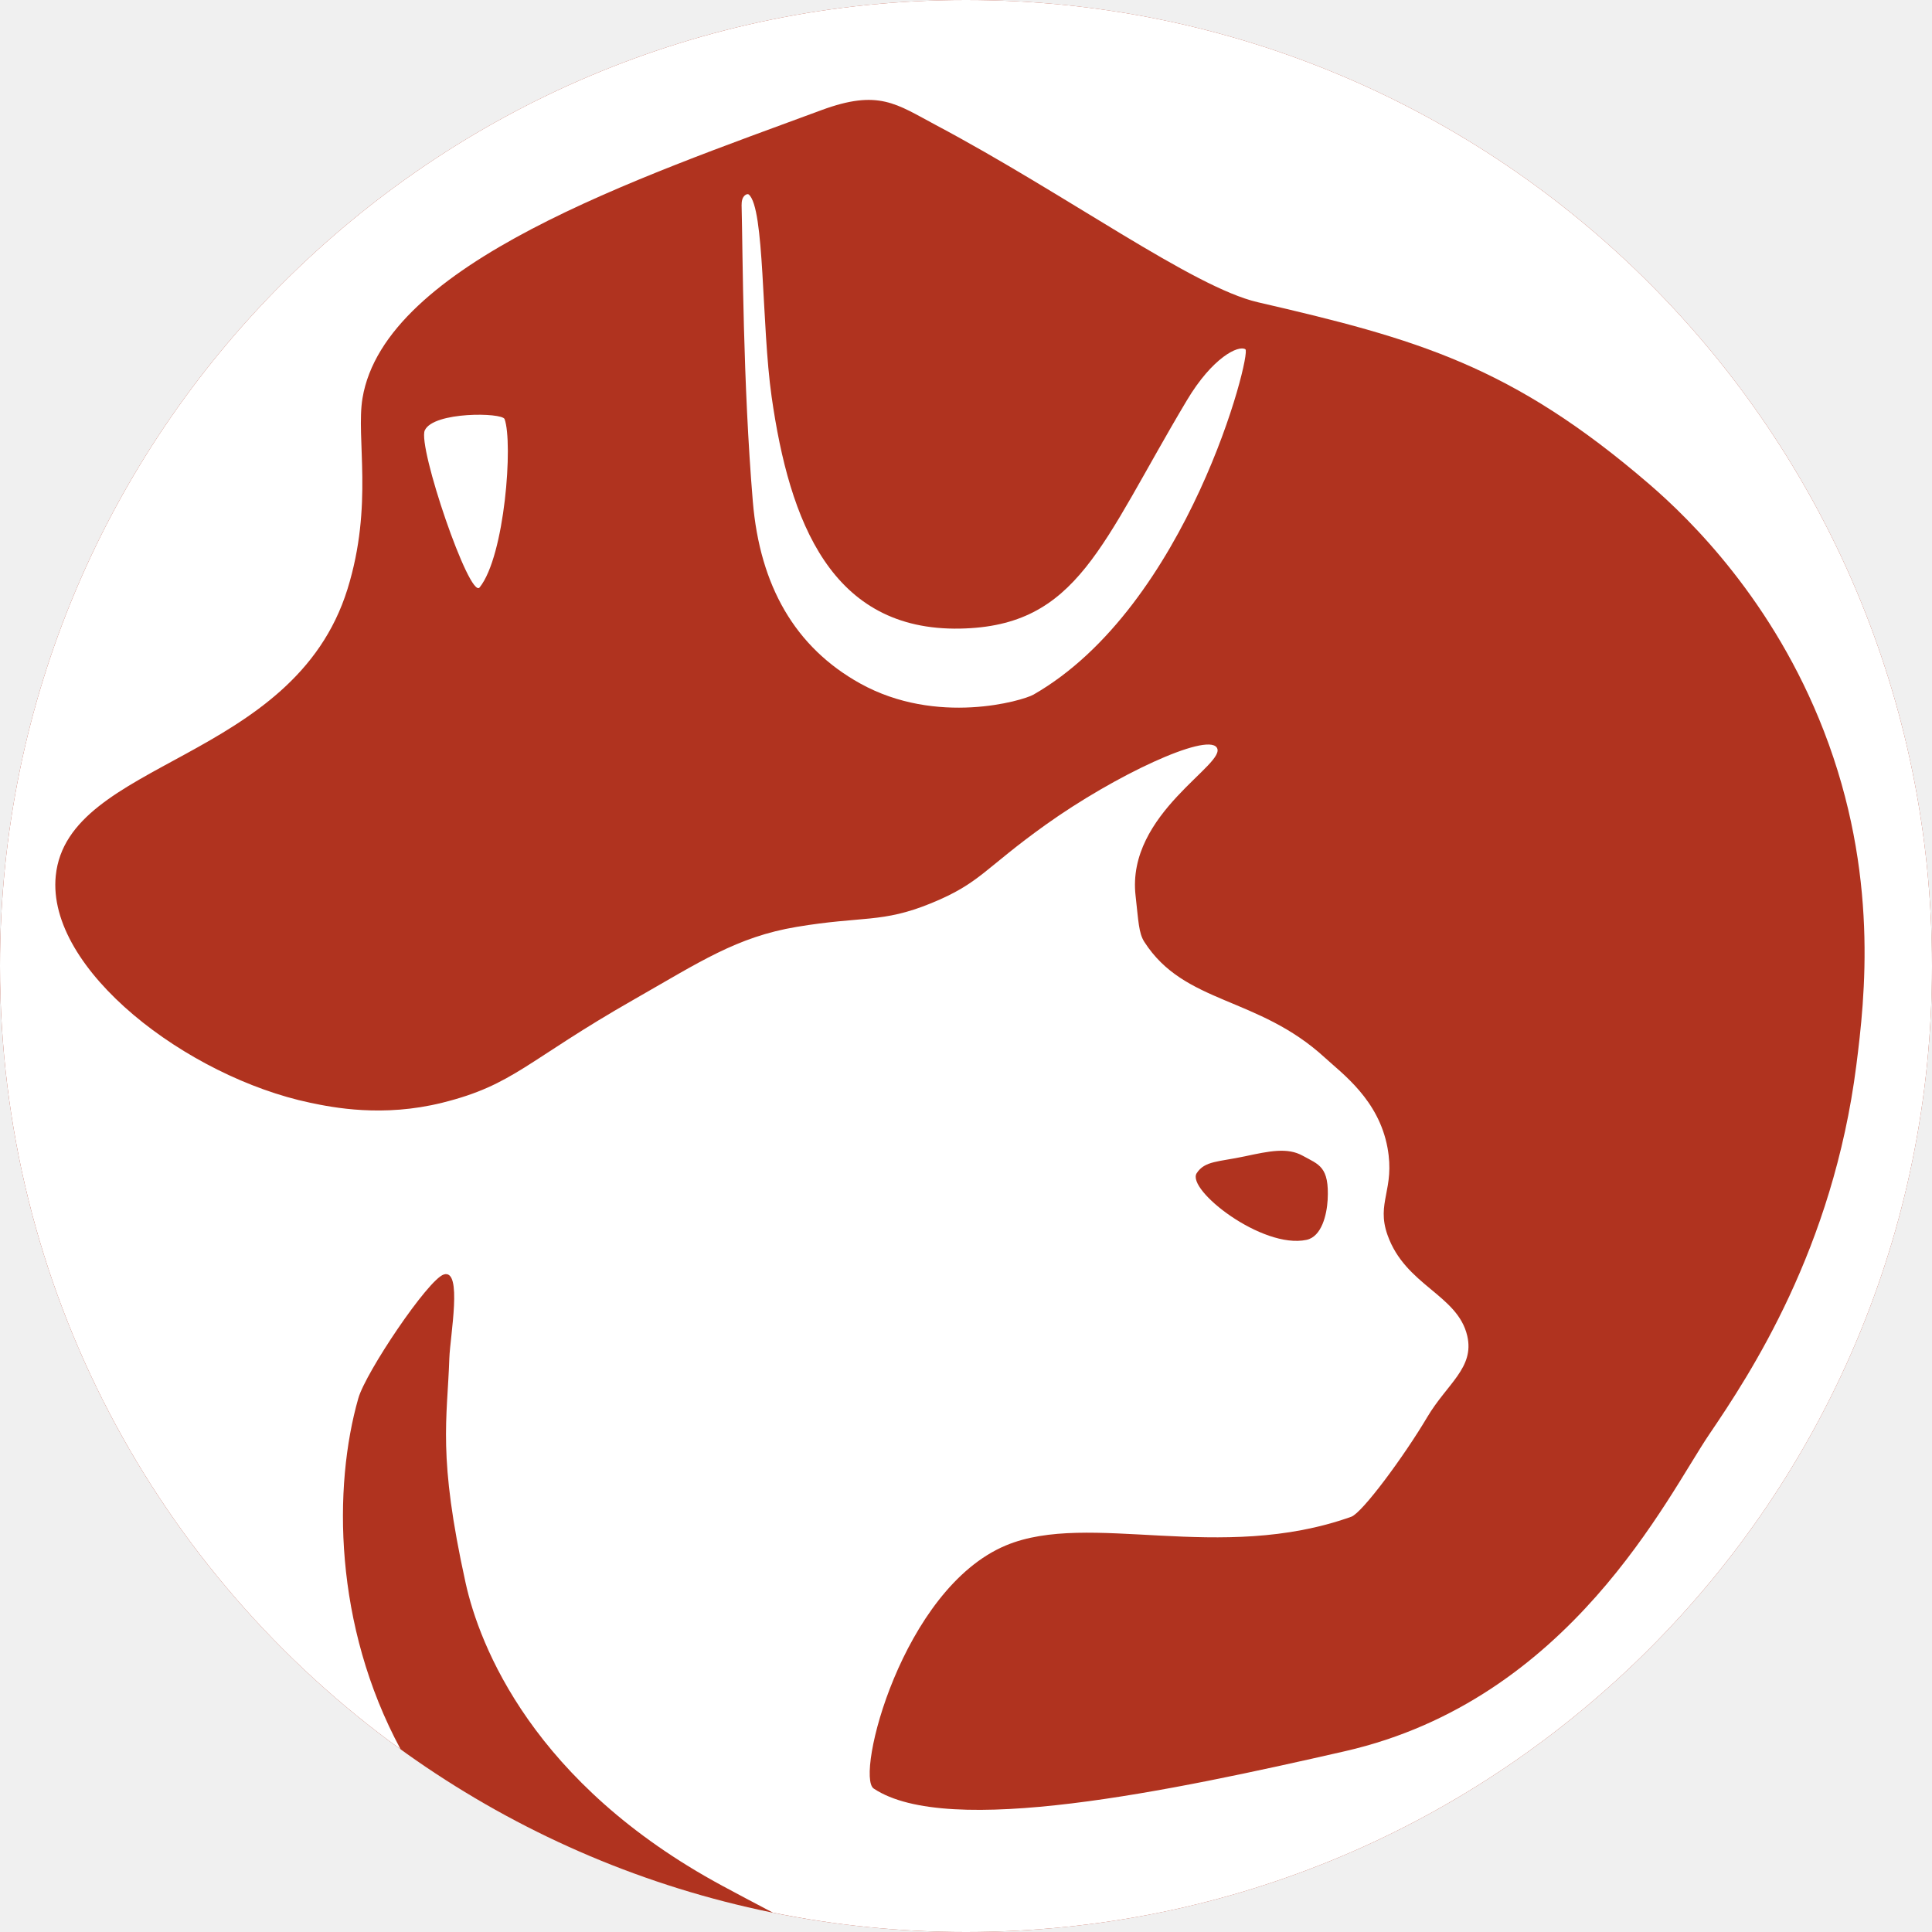
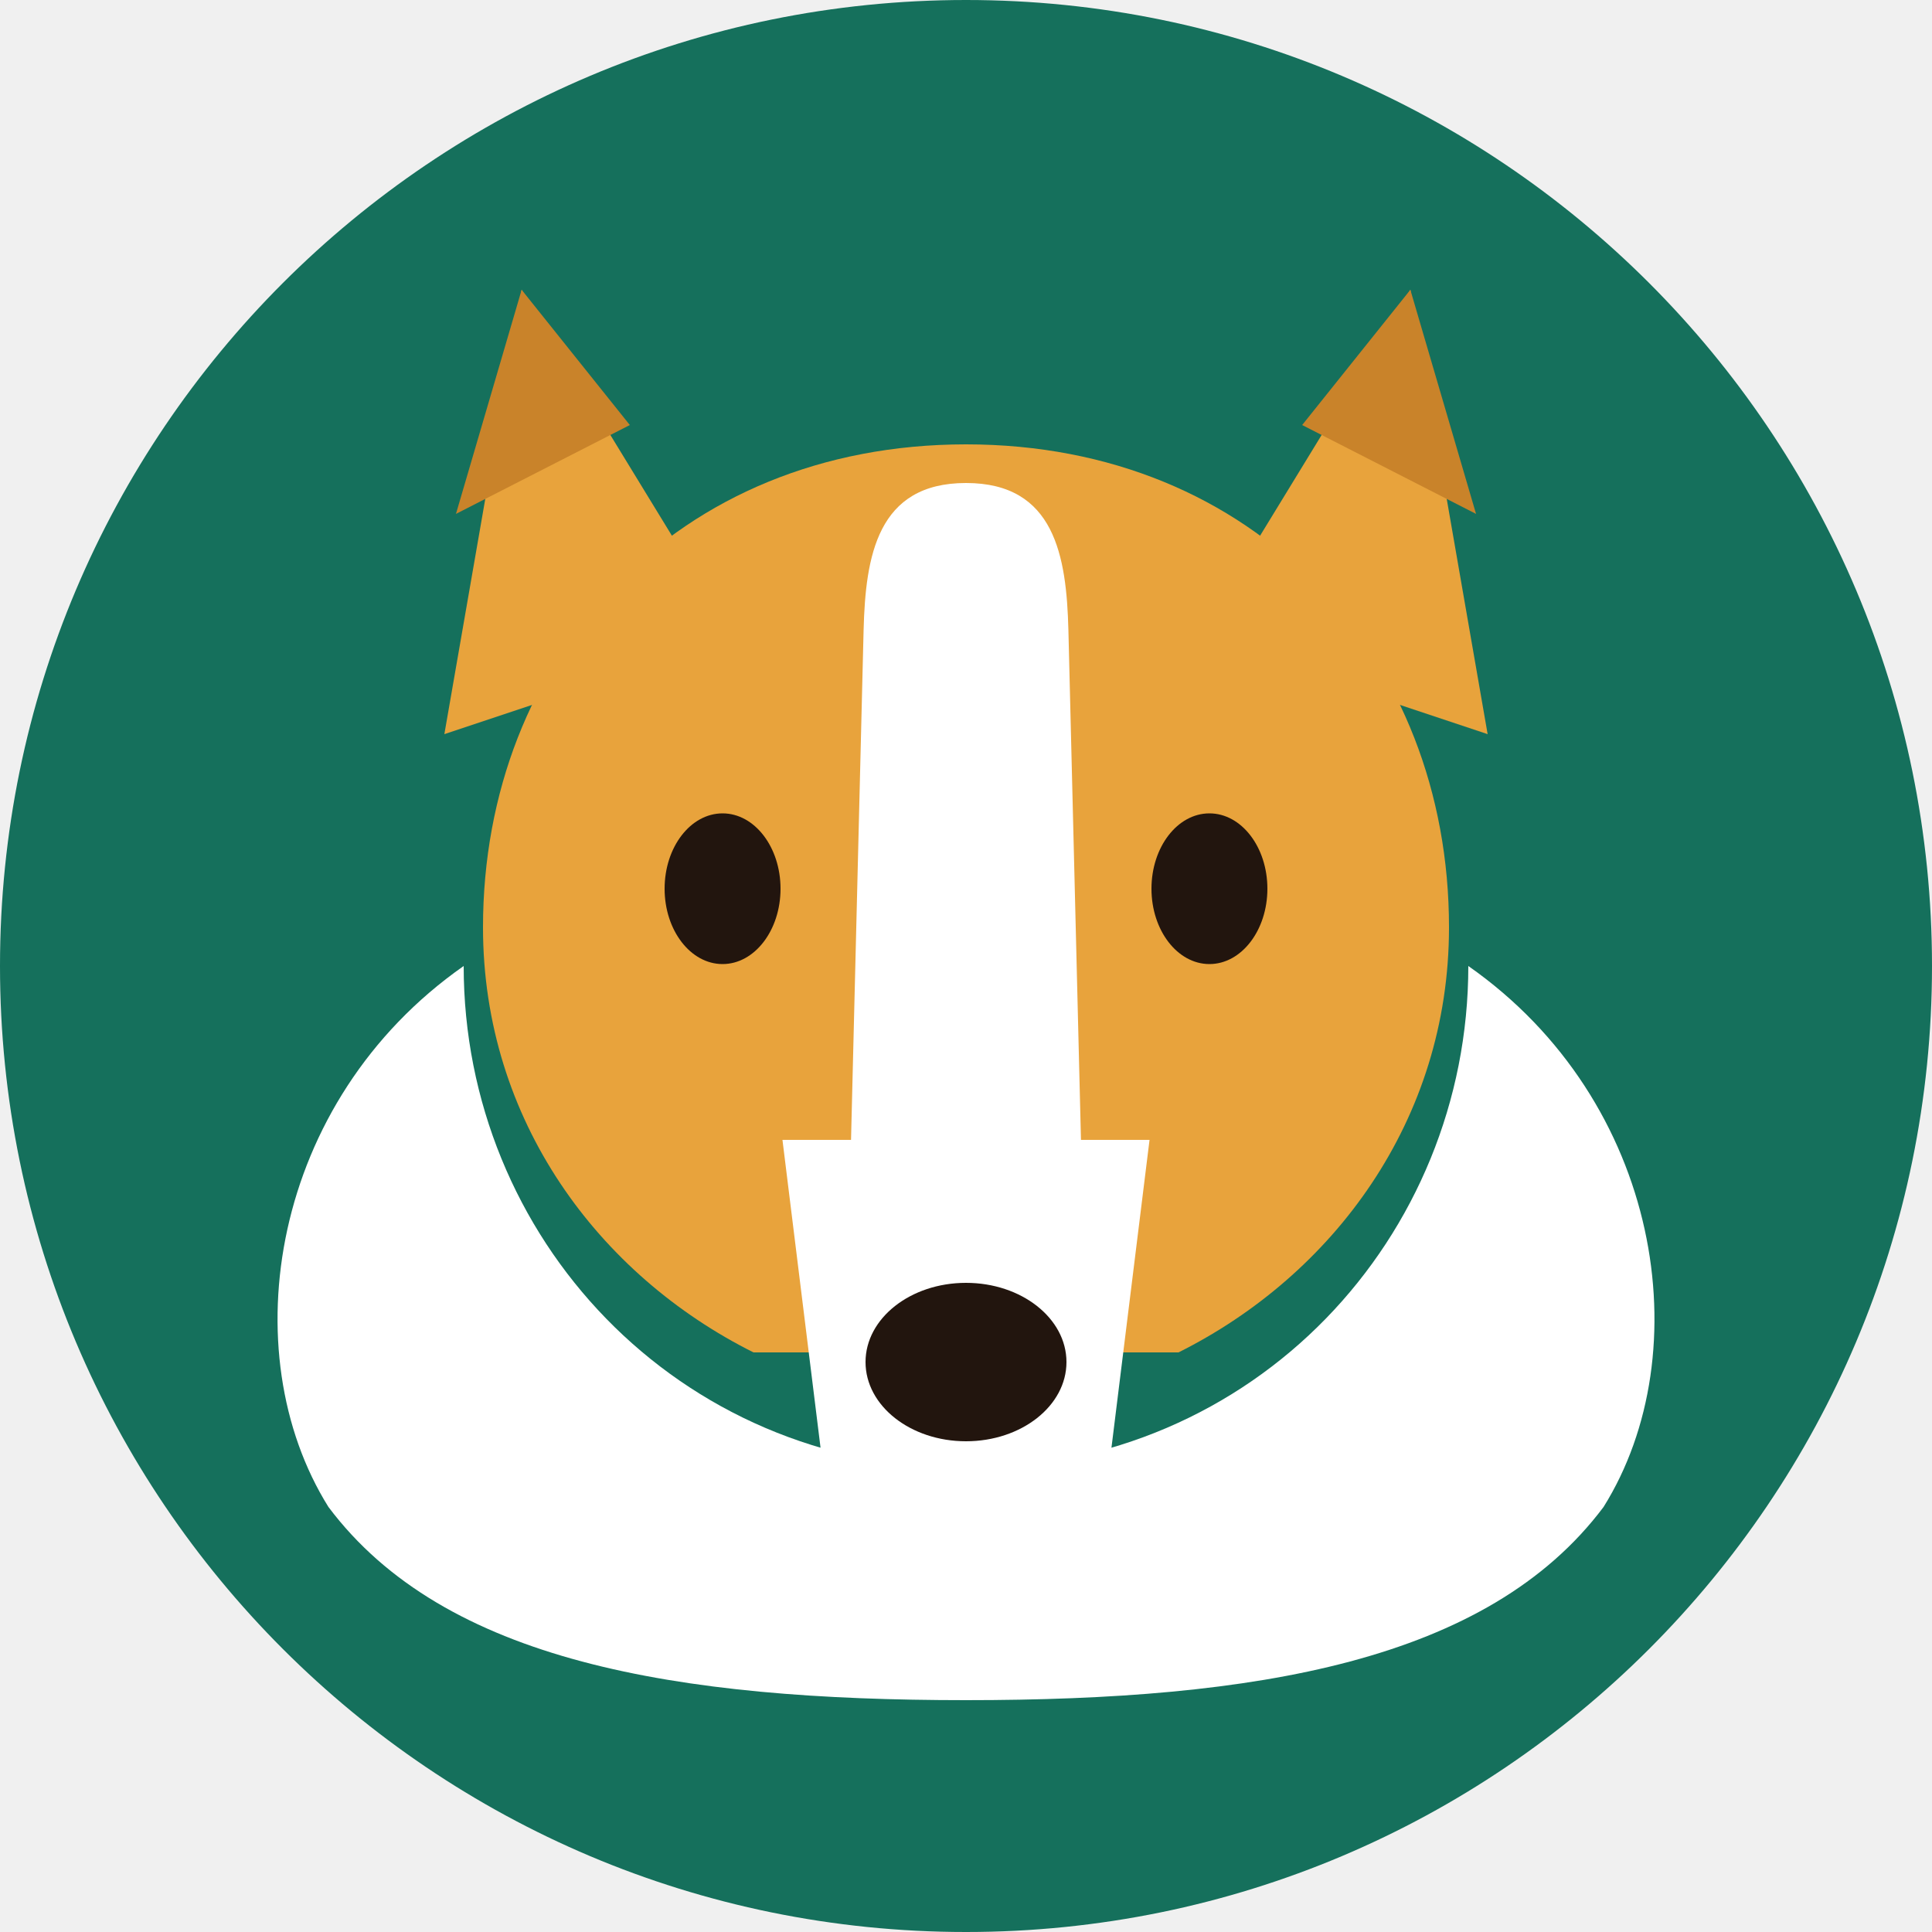
- <svg xmlns="http://www.w3.org/2000/svg" viewBox="0 0 273.42 273.42" role="img" aria-label="Pussy Cat — ветеринарна клініка">
-   <circle cx="136.71" cy="136.71" r="136.71" fill="#B0331F" />
-   <path fill="#fff" d="M136.71,0C61.21,0,0,61.21,0,136.71c0,45.62,22.35,86.03,56.7,110.86-9.49-17.58-9.56-37.19-5.99-49.68,1.06-3.71,9.87-16.81,12.09-17.52,2.7-.86.9,8.69.79,11.87-.29,8.71-1.68,13.7,2.3,31.76,1.95,8.87,9.53,28.42,36.35,42.89,2.01,1.09,4.48,2.39,7.14,3.79h.01c8.83,1.8,17.96,2.74,27.32,2.74,75.5,0,136.71-61.21,136.71-136.71S212.21,0,136.71,0ZM241.89,203c-5.91,8.71-19.63,37.53-51.53,44.83-24.71,5.64-56.2,12.3-66.71,5.29-2.65-1.76,4.02-28.27,18.71-34.41,11.82-4.94,30.25,2.6,48.88-4.06,1.54-.55,7.41-8.47,10.76-14.12,2.8-4.71,6.69-6.96,5.65-11.47-1.36-5.86-8.75-7.1-11.29-14.29-1.63-4.6,1.09-6.42,0-12.35-1.25-6.77-6.37-10.45-8.83-12.71-9.52-8.76-19.88-7.53-25.58-16.41-.81-1.26-.83-2.93-1.24-6.53-1.35-11.71,13.16-18.72,11.47-21-1.5-2.03-14.29,3.88-24.18,10.94-8.8,6.29-9.23,8.25-16.23,11.12-6.97,2.85-9.67,1.77-19.06,3.35-8.44,1.42-13.65,4.94-22.94,10.24-15.29,8.71-17.01,12.11-27.18,14.64-8.4,2.09-15.48.68-18.7,0-17.35-3.65-37.34-18.84-36-32.11,1.66-16.47,33.66-16.03,41.29-40.59,3.7-11.92,1.18-21.36,2.12-27,3.17-19.06,38.91-31.15,64.94-40.77,8.12-3,10.59-.88,16.23,2.12,18.45,9.8,36.36,22.94,45.53,25.06,22.57,5.21,35.96,9,55.42,25.76,5.8,5,17.56,16.49,24.7,34.94,7.82,20.22,5.81,37.71,4.59,47.3-3.31,26-15.05,43.72-20.82,52.23ZM169.36,166.03c1.14-1.76,3.09-1.59,6.79-2.38,3.51-.75,6.05-1.29,8.21-.09,2.27,1.26,3.79,1.5,3.53,6.27-.12,2.03-.82,5.18-3,5.64-6.27,1.33-17.04-7.11-15.53-9.44Z" />
-   <path fill="#fff" d="M60.12,60.89c-1.06,2.29,6.35,24,7.76,22.24,3.58-4.47,4.74-20.49,3.53-23.82-.34-.94-10.06-1.08-11.29,1.59Z" />
-   <path fill="#fff" d="M104.95,28.95c.18,7.24.18,25.06,1.59,42.01,1,11.96,5.99,20.65,15.18,25.76,10.87,6.04,23.03,2.44,24.53,1.59,21.88-12.53,30.91-48.29,30-48.88-.96-.62-4.64,1.12-8.29,7.24-12.12,20.3-15.36,31.97-32.09,32.29-18.2.35-24.15-15.11-26.67-32.82-1.45-10.2-.95-26.72-3.24-28.62-.21-.17-1.03.13-1,1.44Z" />
+ <svg xmlns="http://www.w3.org/2000/svg" viewBox="0 0 100 100" role="img" aria-label="Лессі — ветеринарна клініка">
+   <circle cx="50" cy="50" r="50" fill="#15705C" />
+   <path fill="#fff" d="M24 50c-10 7-12 20-7 28 6 8 18 10 33 10s27-2 33-10c5-8 3-21-7-28 0 14-11 26-26 26S24 64 24 50Z" />
+   <path fill="#E8A33C" d="M38 33 27 15l-4 23Z" />
+   <path fill="#C9832A" d="M27 15l-3.4 11.6L32.6 22Z" />
+   <path fill="#E8A33C" d="M62 33 73 15l4 23Z" />
+   <path fill="#C9832A" d="M73 15l3.4 11.6L67.4 22Z" />
+   <path fill="#E8A33C" d="M50 23c-15 0-25 11-25 25 0 10 6 18 14 22h22c8-4 14-12 14-22 0-14-10-25-25-25Z" />
+   <path fill="#fff" d="M50 25c-4.6 0-5.2 3.8-5.3 7.6L44 61h12l-.7-28.4C55.2 28.8 54.6 25 50 25Z" />
+   <path fill="#fff" d="M40.5 59h19l-2.4 19.4c-1.4 5.8-12.8 5.8-14.2 0Z" />
+   <ellipse cx="37.4" cy="46" rx="3" ry="3.9" fill="#22150E" />
+   <ellipse cx="62.6" cy="46" rx="3" ry="3.9" fill="#22150E" />
+   <ellipse cx="50" cy="70.5" rx="5.2" ry="4.1" fill="#22150E" />
</svg>
